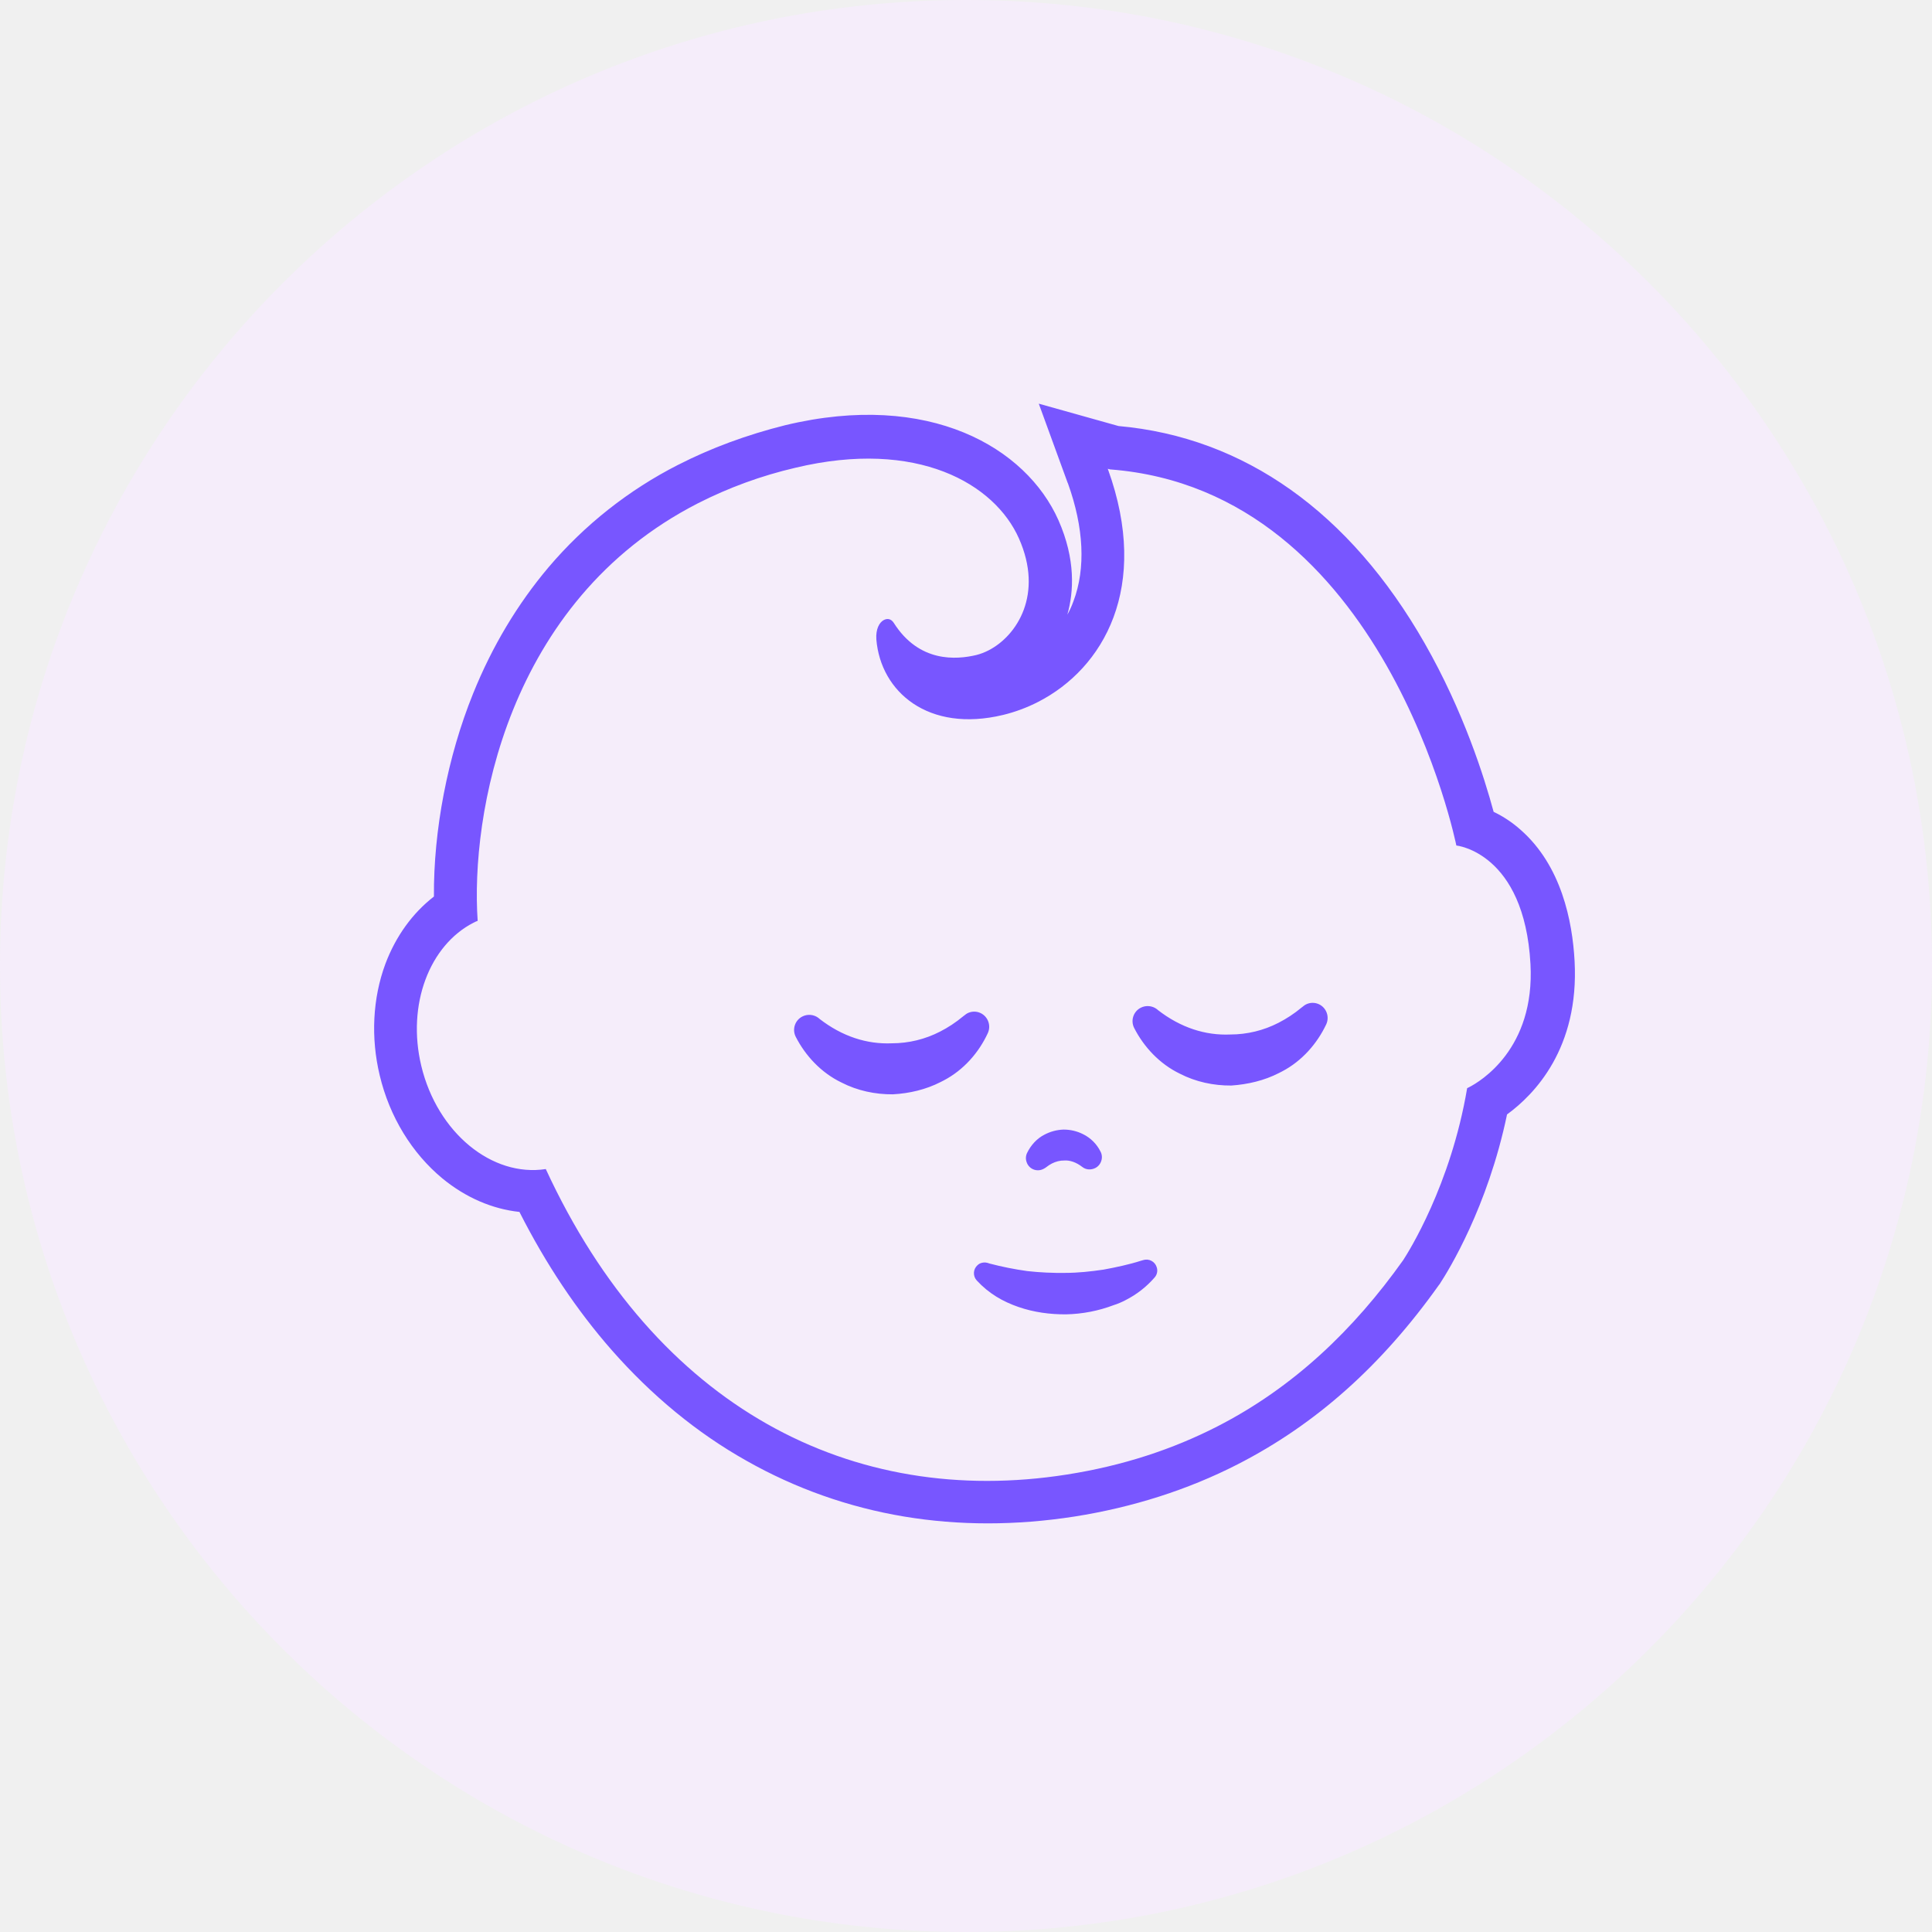
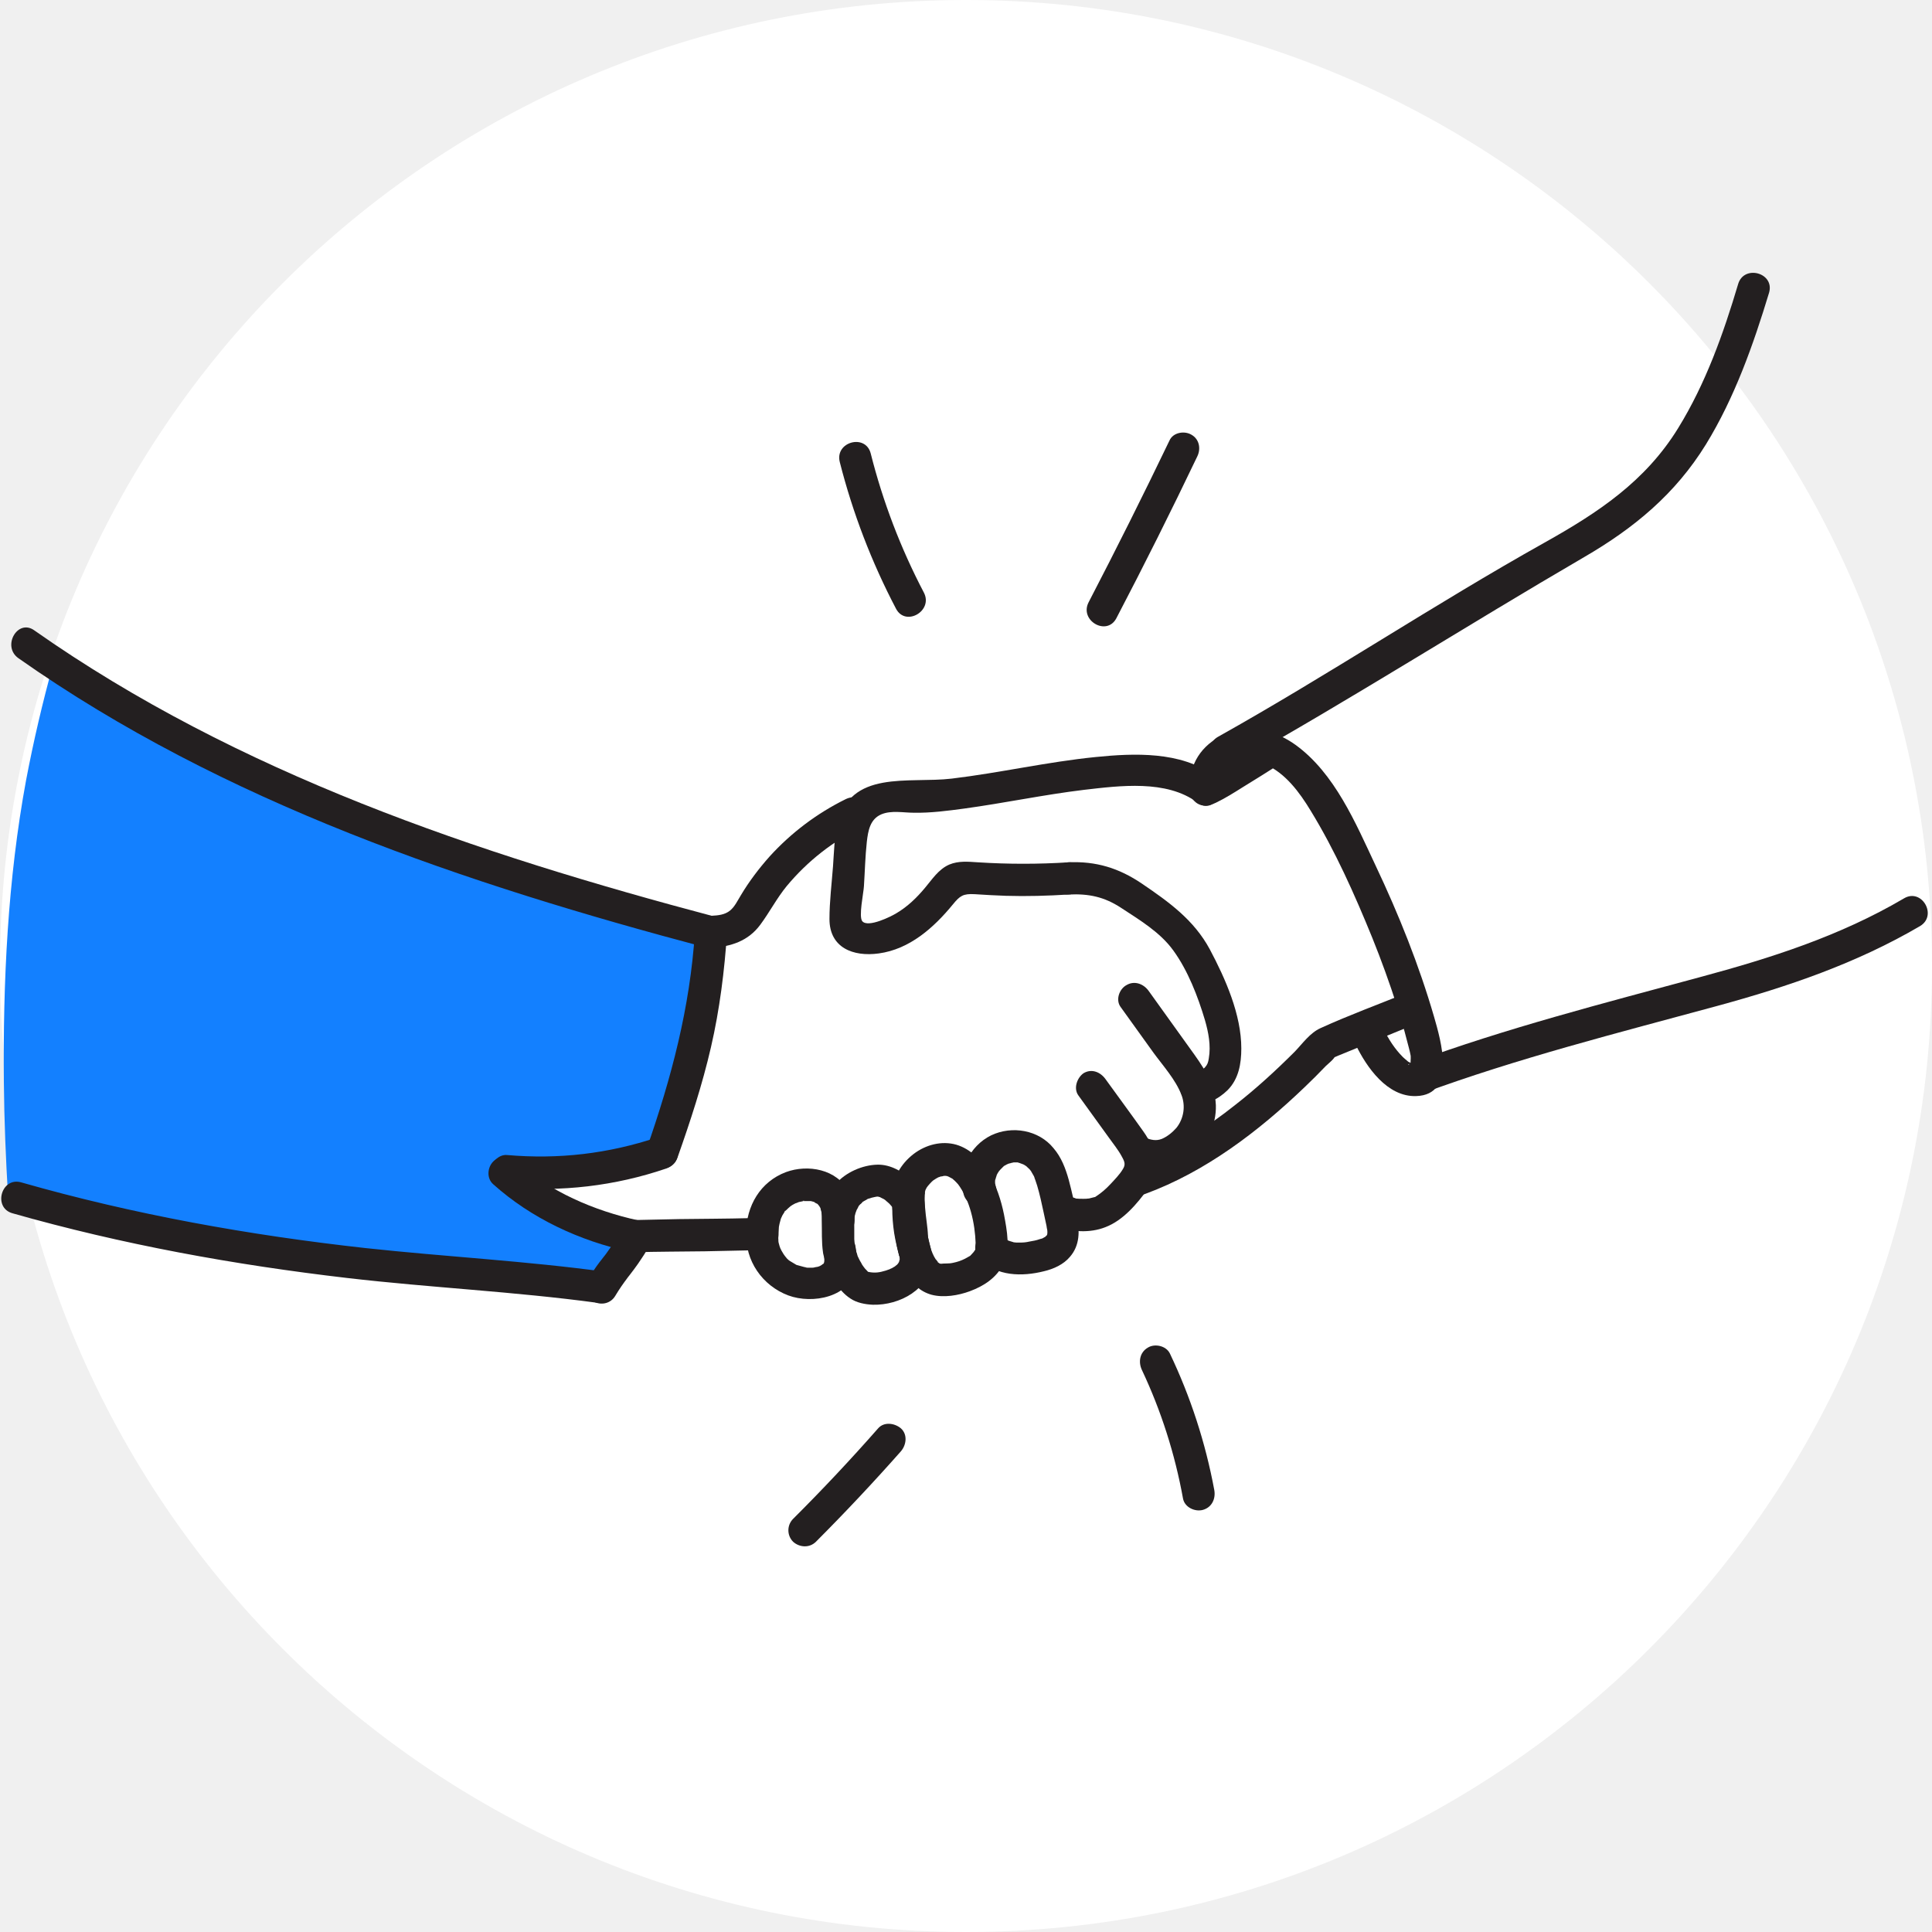
<svg xmlns="http://www.w3.org/2000/svg" width="100" height="100" fill="none">
-   <circle cx="50" cy="50" r="50" fill="#F5EDFA" />
-   <path d="M36.126 26.05a22.161 22.161 0 015.037-1.837c6.32-1.515 10.329.834 11.578 3.659 1.278 2.88-.093 5.033-1.576 5.792-.21.107-.421.187-.632.24-1.021.242-2.96.41-4.275-1.669-.13-.199-.319-.241-.507-.145-.233.119-.43.47-.391 1.01.225 2.706 2.685 4.84 6.564 3.904a8.23 8.23 0 001.806-.672c3.388-1.733 5.818-5.937 3.621-12.034a5.189 5.189 0 00-.017-.033l.129.032C71.708 25.39 75.38 43.763 75.38 43.763s3.517.351 3.837 6.137c.24 4.402-2.613 6.085-3.178 6.374l-.1.05c-.848 5.03-3.052 8.503-3.31 8.9-2.542 3.577-5.656 6.58-9.63 8.613-2.291 1.172-4.87 2.03-7.779 2.485-11.116 1.748-21.262-3.453-26.97-15.812-2.782.431-5.611-1.878-6.443-5.335-.764-3.185.432-6.254 2.7-7.415.067-.034.145-.074.217-.097-.372-5.396 1.461-16.528 11.402-21.613zm12.558 29.957l.166-.085c1.035-.543 1.816-1.445 2.28-2.45a.787.787 0 00-.377-1.037.771.771 0 00-.69.017c-.055.029-.093.063-.143.102l-.06.045c-.393.326-.79.586-1.2.795a5.449 5.449 0 01-2.497.607c-1.284.056-2.567-.35-3.748-1.267l-.05-.044a.79.79 0 00-.836-.076.78.78 0 00-.34 1.054c.498.974 1.312 1.857 2.368 2.364.816.42 1.74.618 2.658.61.856-.047 1.705-.244 2.469-.635zm17.512-.466l.166-.085c1.035-.543 1.816-1.446 2.285-2.44a.787.787 0 00-.376-1.036.771.771 0 00-.69.017c-.055.029-.094.062-.144.102l-.06.045c-.392.326-.79.585-1.2.795a5.448 5.448 0 01-2.496.606c-1.284.057-2.567-.349-3.749-1.266l-.05-.044a.791.791 0 00-.835-.076.78.78 0 00-.34 1.054c.498.974 1.312 1.856 2.368 2.364.815.42 1.74.618 2.658.61.85-.058 1.699-.255 2.463-.646zM54.013 60.5a.73.73 0 00.138-.084 1.78 1.78 0 01.293-.192c.2-.102.421-.16.633-.156.294-.025.635.094.937.33a.583.583 0 00.402.13.677.677 0 00.271-.069.61.61 0 00.314-.37.61.61 0 00-.038-.483 1.989 1.989 0 00-.909-.904 2.212 2.212 0 00-1.014-.235 2.266 2.266 0 00-.993.27c-.376.193-.69.535-.887.943a.608.608 0 00-.017.484.608.608 0 00.32.353.62.62 0 00.55-.016zm4.233 6.801a4.943 4.943 0 001.518-1.181.537.537 0 00.107-.53.555.555 0 00-.704-.366l-.122.035c-.588.189-1.293.34-1.931.457-.65.095-1.311.168-1.967.168a15.643 15.643 0 01-1.975-.093 16.874 16.874 0 01-1.944-.388l-.117-.038a.586.586 0 00-.4.037.626.626 0 00-.122.09.555.555 0 00-.032.785c.63.683 1.356 1.094 2.154 1.37.797.276 1.638.39 2.472.383a7.377 7.377 0 002.465-.478c.205-.063.399-.149.598-.25zm-23.14-43.245a21.736 21.736 0 00-6.713 5.306c-1.6 1.894-2.92 4.091-3.905 6.536-1.327 3.276-2.053 7.098-2.028 10.506-1.11.861-1.977 2.059-2.515 3.493-.656 1.774-.76 3.81-.291 5.764.509 2.142 1.671 4.033 3.246 5.336 1.205.99 2.583 1.583 3.986 1.732 1.365 2.695 2.966 5.089 4.776 7.152 2.067 2.35 4.415 4.291 6.98 5.73a24.812 24.812 0 008.151 2.884c2.84.474 5.799.47 8.814.002 3.038-.478 5.882-1.388 8.45-2.702 4.051-2.072 7.465-5.118 10.436-9.304l.027-.028.022-.04c.422-.648 2.46-3.926 3.462-8.74 1.414-1.03 3.739-3.42 3.497-7.933-.113-2.079-.684-4.943-2.792-6.797a5.984 5.984 0 00-1.399-.933c-.484-1.792-1.56-5.207-3.567-8.72-3.876-6.787-9.34-10.669-15.85-11.249l-4.126-1.157 1.494 4.095.017.034c.822 2.289.925 4.4.284 6.097-.087.24-.19.475-.316.693.334-1.177.435-2.863-.462-4.89-1.663-3.743-6.673-6.711-14.147-4.913-1.98.496-3.837 1.18-5.53 2.047z" fill="#7856FF" />
+   <path d="M50 100c27.614 0 50-22.386 50-50S77.614 0 50 0 0 22.386 0 50s22.386 50 50 50z" fill="#fff" />
+   <path d="M22.033 43.683A143.56 143.56 0 0118.3 42.25v.016c-.033.034-.067.034-.1 0a.6.6 0 00-.167-.116c-1.283-.534-2.233-.95-2.9-1.3-.066-.034-.1-.117-.116-.217-.167-.067-.317-.117-.484-.183-.4-.167-.783-.35-1.166-.55-.75-.384-1.467-.8-2.217-1.167a13.242 13.242 0 00-1.117-.483c-.3-.117-.616-.217-.916-.334-.334-.133-.684-.283-.984-.516v.166S5.35 35.933 2.75 34.383a74.507 74.507 0 00-1.4 6C.4 45.516.15 50.8.2 56.016c.017 1.967.1 3.95.217 5.917 1.433.383 5.166 1.35 6.666 1.65 1.884.383 4.1.783 4.1.783s0 .134.017.35c.133.05.283.117.417.167.25.083.516.133.783.167.6.066 1.2.066 1.817.066.616 0 1.216-.016 1.833.034.3.033.617.083.917.166l14.166 1.45s1.184-2.066 1.55-2.566c-.45.133-2.166-.35-3.15-1.184-1.116-.95-3.7-2.366-3.283-2.283.417.1 4.35.05 5.733-.3 1.367-.35 2.3-.633 2.3-.633s1.75-5.417 2.017-7.134c.267-1.716.5-4.3.5-4.3s-11.267-3.383-14.767-4.683z" fill="#1380FF" />
+   <path d="M63.883 39.583C70 36.15 75.933 32.367 82 28.833c2.583-1.5 4.717-3.266 6.3-5.833 1.483-2.417 2.45-5.15 3.267-7.85.3-1.033-1.3-1.467-1.6-.45-.767 2.583-1.684 5.15-3.1 7.45-1.7 2.767-4.15 4.383-6.917 5.933-5.717 3.2-11.183 6.85-16.9 10.05-.95.534-.1 1.967.833 1.45z" fill="#231F20" />
+   <path d="M61.667 40.434c-.3.533.083 1.283.733 1.266.217-.017.35-.067.533-.15.484-.233.934-.517 1.384-.8.65-.4 1.3-.8 1.933-1.217.367-.233.55-.75.3-1.133-.233-.367-.75-.55-1.133-.3-.867.55-1.734 1.1-2.634 1.617-.183.1-.366.217-.55.3a.59.59 0 01-.15.066c-.15.067.25-.083.117-.05h-.017c.15-.033.284-.05.434 0 .5.167.766.75.5 1.217.216-.383.1-.933-.3-1.133-.4-.183-.917-.084-1.15.317zm11.25 10.916c-1.517.616-3.067 1.183-4.567 1.866-.55.25-.917.784-1.333 1.217-.967.967-1.984 1.9-3.05 2.733-1.55 1.234-3.284 2.35-5.15 3.034-1 .366-.567 1.983.45 1.6 3.133-1.15 5.866-3.234 8.266-5.534.367-.35.734-.716 1.084-1.083.1-.1.483-.4.5-.55 0 .033-.534.217-.25.167.133-.034.283-.117.416-.167.484-.2.984-.4 1.467-.6.867-.35 1.75-.717 2.617-1.067.966-.416.55-2.033-.45-1.616z" fill="#231F20" />
+   <path d="M63.233 40.6c-.016-1.15 1.4-1.4 2.267-1.033 1.033.45 1.767 1.45 2.333 2.383 1.267 2.067 2.284 4.35 3.2 6.6a51.45 51.45 0 011.267 3.5c.183.584.367 1.184.517 1.784.066.266.15.533.2.816.016.15-.034.417.016.534.067.133-.416-.2.1-.084.134.033.017-.117.017-.033 0 0-.2-.084-.167-.067-.05-.017-.116-.066-.166-.083.233.15-.084-.084-.2-.2-.434-.434-.75-.934-1.017-1.483-.467-.967-1.9-.117-1.433.833.566 1.166 1.633 2.716 3.133 2.666 2.117-.066 1.267-2.916.933-4.083-.783-2.7-1.833-5.316-3.033-7.85-1.033-2.2-2.117-4.783-4.15-6.25-1.017-.733-2.3-1.05-3.517-.6-1.15.433-1.95 1.417-1.933 2.667-.017 1.05 1.65 1.067 1.633-.017z" fill="#231F20" />
+   <path d="M73.55 56.617c5.017-1.85 10.183-3.15 15.333-4.55 3.667-1 7.2-2.2 10.5-4.134.917-.55.084-1.983-.833-1.433-3.317 1.95-6.867 3.083-10.583 4.083-4.984 1.35-10 2.634-14.85 4.417-1.017.367-.584 1.983.433 1.617zM.95 34.066C11.583 41.55 24.117 45.75 36.567 49.05c1.033.266 1.483-1.334.45-1.6-12.334-3.267-24.7-7.417-35.234-14.817-.866-.633-1.7.817-.833 1.433z" fill="#231F20" />
+   <path d="M35.967 48.25c-.25 3.9-1.217 7.55-2.5 11.217-.35 1.016 1.25 1.45 1.6.45.666-1.884 1.283-3.767 1.733-5.717.45-1.95.7-3.95.833-5.95.067-1.083-1.6-1.067-1.666 0z" fill="#231F20" />
+   <path d="M26.25 61.45a19.72 19.72 0 008.233-.967c.434-.15.7-.566.584-1.033-.117-.417-.6-.733-1.034-.583-2.55.85-5.116 1.15-7.8.916-.45-.033-.833.417-.833.834.017.483.4.8.85.833z" fill="#231F20" />
+   <path d="M25.533 61.3c1.967 1.766 4.484 2.933 7.05 3.483.434.1.9-.133 1.034-.583.116-.417-.134-.934-.584-1.034-2.283-.5-4.566-1.483-6.316-3.05-.334-.3-.85-.333-1.184 0-.316.317-.35.884 0 1.184z" fill="#231F20" />
+   <path d="M33.05 63.383l-.017-.016.3.3s0-.017-.016-.017c.033.067.05.133.083.2v-.017.45-.016c-.033.066-.05.133-.083.2 0-.017.016-.017.016-.034-.05.05-.083.117-.133.167l.017-.017c-.05.05-.117.084-.167.134.017-.017.033-.017.033-.017-.066.033-.133.05-.2.083.017 0 .034-.016.05-.016-.066.016-.15.016-.216.033h.016c-.066-.017-.15-.017-.216-.033h.016c-.066-.034-.133-.05-.2-.084 0 0 .017 0 .017.017-.05-.05-.117-.083-.167-.133l.017.016c-.05-.05-.083-.116-.133-.166 0 .016.016.016.016.033-.033-.067-.05-.133-.083-.2 0 .017 0 .017.017.033-.017-.066-.017-.15-.034-.216v.066c.017-.066.017-.15.034-.216 0 .033-.017.066-.034.116.034-.066.05-.133.084-.2-.117.234-.267.45-.417.667-.1.133-.183.267-.283.4.05-.05.083-.117.133-.167-.167.217-.333.417-.483.617-.217.283-.4.583-.6.883-.234.367-.084.934.3 1.134.416.216.9.1 1.133-.3.2-.334.417-.65.65-.95-.05.05-.083.116-.133.166.3-.383.6-.766.866-1.183.134-.2.267-.4.35-.633.15-.417.017-.984-.4-1.2-.366-.2-.883-.167-1.183.166a.942.942 0 00-.267.634c0 .15.05.3.117.433.083.15.2.233.333.333.167.117.467.134.65.084.2-.05.4-.2.5-.384.1-.2.15-.433.084-.65-.067-.233-.184-.366-.367-.5zm29.767-23.25c-1.7-1.25-4.117-1.15-6.1-.95-2.5.25-4.95.817-7.45 1.117-2.234.267-5.3-.5-5.934 2.417-.15.683-.166 1.416-.216 2.116-.067.9-.184 1.834-.184 2.734 0 1.483 1.217 1.966 2.55 1.783 1.6-.217 2.85-1.333 3.834-2.533.366-.45.533-.567 1.133-.534.533.034 1.083.067 1.617.084 1.083.033 2.166 0 3.25-.067 1.066-.067 1.066-1.733 0-1.667-1.567.1-3.134.1-4.7 0-.517-.033-1-.083-1.484.117-.566.25-.883.767-1.266 1.217-.417.5-.9.966-1.467 1.3-.267.166-1.467.766-1.767.416-.2-.233.067-1.466.084-1.816.05-.767.066-1.534.15-2.3.066-.567.166-1.167.75-1.417.516-.217 1.15-.083 1.683-.083.867.016 1.75-.1 2.617-.217 2.066-.283 4.116-.717 6.183-.967 1.867-.216 4.267-.533 5.867.65.866.684 1.7-.766.85-1.4z" fill="#231F20" />
+   <path d="M55.317 46.3c1.033-.05 1.833.117 2.7.683.966.634 2.033 1.267 2.716 2.217.75 1.033 1.267 2.367 1.634 3.6.183.633.316 1.317.2 1.983-.034.217-.067.317-.2.467-.05.067-.334.2-.25.233-1.034-.316-1.467 1.3-.45 1.6.683.2 1.383-.183 1.866-.65.584-.583.717-1.383.717-2.166 0-1.75-.817-3.6-1.633-5.134-.817-1.516-2.117-2.45-3.517-3.4-1.183-.8-2.367-1.166-3.8-1.1-1.05.05-1.05 1.717.017 1.667z" fill="#231F20" />
+   <path d="M58 52.117c.567.783 1.133 1.583 1.7 2.366.5.684 1.15 1.4 1.45 2.184a1.739 1.739 0 01-.25 1.7c-.2.233-.483.466-.767.583-.3.117-.566.05-.866-.067-.417-.166-.917.184-1.034.584-.133.466.167.866.584 1.033 2.083.783 4.183-1.217 4.116-3.3-.05-1.167-.716-2.067-1.366-2.967-.7-.983-1.417-1.966-2.117-2.95-.267-.366-.733-.533-1.133-.3-.384.2-.584.767-.317 1.134z" fill="#231F20" />
+   <path d="M55.817 56.7c.516.717 1.05 1.45 1.566 2.167.234.333.5.65.684 1 .15.267.2.416.05.65-.167.283-.434.55-.65.783-.234.25-.467.45-.75.634-.15.083.1-.017-.084.033l-.2.05c-.033.016-.183.033-.083.016-.083.017-.183.017-.267.017-.15 0-.3 0-.433-.017.167.017-.367-.133-.183-.033-.417-.183-.9-.117-1.134.3-.2.35-.116.95.3 1.134.784.35 1.784.4 2.584.083.916-.35 1.633-1.2 2.2-1.984.716-.966.416-2.05-.234-2.966-.65-.917-1.316-1.817-1.966-2.717-.267-.367-.717-.55-1.134-.3-.333.233-.533.784-.266 1.15zM40.3 63.8c0-.117.017-.217.017-.317 0-.133-.034.134 0 .017.016-.05.016-.117.033-.167.017-.083.05-.166.067-.25.016-.033.033-.083.05-.116-.067.2 0 0 .016-.034.034-.066.084-.133.134-.216-.084.083.1-.167 0 0 .033-.034.05-.067.083-.084.067-.066.133-.133.2-.183.05-.033.117-.067-.033.017l.15-.1c.066-.034.15-.084.216-.117-.183.1.067-.017.117-.033l.25-.05c-.2 0 .117-.034 0 0h.367c-.15-.034-.034 0 0 0 .083.016.183.05.266.083-.2-.067.067.067.117.083.083.034-.067-.1-.033-.016a.81.81 0 00.116.133c.084.05-.05-.117-.033-.033.017.033.05.083.067.116.066.117-.017-.033-.017-.033.017 0 .033.117.033.117l.034.116c.016 0-.017-.2 0-.016.016.15.016.316.016.466.017.55-.016 1.1.067 1.65 0 .034.067.317.05.184.017.066.017.15.017.216 0 .017-.017.2 0 .1V65.3c-.034.1-.034.1 0 .033 0 .017-.1.15.016.017l-.1.1c.1-.117-.033.017-.066.033-.017.017-.15.067 0 .017-.05.017-.1.033-.134.05a.486.486 0 01-.15.033s-.233.05-.116.034c.1-.017-.067 0-.084 0h-.15c-.066 0-.133 0-.2-.017.117 0 .017 0-.05-.017a8.804 8.804 0 01-.366-.1c-.134-.05.166.1-.05-.016-.05-.034-.117-.067-.167-.1-.05-.034-.117-.067-.167-.1.1.066 0 0-.05-.034-.05-.05-.1-.083-.133-.133-.017-.017-.133-.167-.083-.1.066.083-.084-.117-.067-.1-.033-.05-.067-.117-.1-.167-.017-.033-.083-.183-.033-.05-.017-.066-.05-.116-.067-.183-.017-.067-.033-.117-.05-.183 0-.017-.033-.217-.017-.117.017.117 0-.133 0-.117.017-.133.017-.2.017-.283.017-.433-.4-.85-.833-.833-.467.016-.8.366-.834.833-.083 1.45.834 2.75 2.167 3.25 1.25.467 3.233.1 3.517-1.433.066-.4.033-.817-.067-1.217-.05-.217 0 .167-.017-.067 0-.066-.016-.133-.016-.2v-.55c0-.65.016-1.333-.3-1.916-.6-1.15-2.1-1.417-3.234-1-1.333.5-2.05 1.75-2.066 3.133 0 .433.383.85.833.833.467-.016.85-.366.85-.833z" fill="#231F20" />
+   <path d="M44.233 63.183c0-.016 0-.283.017-.283 0 0-.033.2 0 .017.017-.05.017-.1.033-.134.017-.066.134-.333.034-.116.05-.084.1-.167.133-.25.1-.167-.117.116.017-.017.033-.033.05-.067.083-.083 0 0 .15-.134.05-.067-.1.083.067-.05.067-.05.033-.017.083-.05.116-.067l.1-.05c-.116.034.117-.066.117-.05.083-.033.15-.05.233-.066-.016 0 .267-.05.134-.034-.117.017.1 0 .1 0h-.034c.067.017.134.034.184.05-.184-.066.066.05.133.084.05.033.1.066.133.1-.15-.1.017.016.034.033.083.067.15.133.216.217.017.033.05.05.067.083.117.133-.083-.15-.017-.017.034.05.1.217.05.05-.016-.066-.05-.4-.05-.2v.2c0 .434.034.867.1 1.3.034.217.084.45.134.667l.1.4c.016.05.016.2.066.25-.083-.1-.016-.267-.016-.083v.15c.016.1.05-.234.016-.1 0 .033-.016.05-.016.083-.017.05-.034.083-.034.133-.033.134.1-.15 0-.016-.016.016-.033.066-.05.083-.066.15.117-.117 0 0-.033.033-.05.067-.083.083 0 0-.167.134-.067.067s-.1.05-.1.05a.501.501 0 01-.133.067c-.217.1.133-.034-.117.05a1.642 1.642 0 01-.266.083 1.51 1.51 0 01-.767.033c-.2-.05-.017 0 .017.017-.034-.017-.067-.033-.084-.05.084.067.1.083.067.05-.067-.083-.167-.167-.233-.25.116.133.016.017-.017-.033a.949.949 0 01-.133-.217c-.067-.1-.117-.217-.167-.317-.1-.2.05.15-.017-.05a.812.812 0 00-.066-.183c-.017-.033-.017-.083-.034-.117-.05-.15 0 .2 0-.033 0-.433-.383-.85-.833-.833-.45.016-.833.366-.833.833 0 .633.3 1.283.65 1.783.2.3.433.567.733.767.333.233.783.317 1.183.333 1.384.034 2.95-.8 3.05-2.3.034-.466-.15-.9-.233-1.35a2.665 2.665 0 01-.067-.35c-.016-.066-.016-.116-.033-.183 0 .033.033.233 0 0-.033-.25-.033-.483-.033-.733 0-.3 0-.584-.15-.867a3.1 3.1 0 00-.5-.633c-.467-.467-1.117-.85-1.8-.834-.784.017-1.65.4-2.167 1-.467.55-.667 1.217-.683 1.917 0 .433.383.85.833.833.45-.05.817-.383.833-.85z" fill="#231F20" />
+   <path d="M48.033 63.983c-.016-.483-.116-.983-.15-1.466a4.446 4.446 0 01-.016-.667c0-.017.033-.2 0-.1-.017.1.016-.067.016-.084 0-.016.05-.166.017-.083-.033.1.05-.1.067-.116.05-.084.266-.317.333-.367.1-.067.2-.133.317-.184-.1.034.05 0 .05-.016.016 0 .25-.033.133-.033.217-.017.233 0 .417.1.016 0 .133.083.05.016.05.034.083.084.133.117l.1.1c.017.017.133.15.067.066.633.834.9 2.05.933 3.117 0 .117 0 .234-.017.284-.033.15.05-.067-.016.033-.017.033-.05.066-.067.1-.05.067-.083.083-.167.183-.116.117-.05.05-.016.017-.084.05-.184.1-.267.15-.2.1-.383.166-.633.216-.217.05-.4.017-.65.05-.084.017.15.067.083.017-.017-.017-.083-.033-.117-.033-.116-.017.034.016.067.033-.033-.017-.1-.05-.133-.083-.067-.033-.05-.084.05.033l-.1-.1c-.017-.017-.1-.117-.034-.033.084.1-.033-.067-.05-.067-.25-.383-.366-.883-.45-1.467-.066-.45-.633-.683-1.033-.583-.483.133-.65.584-.583 1.033.166 1.134.633 2.517 1.85 2.85.633.167 1.4.034 1.983-.183.717-.266 1.367-.683 1.733-1.4.384-.75.184-1.767.034-2.567-.15-.75-.4-1.5-.784-2.166-.383-.65-.95-1.233-1.683-1.45-.767-.217-1.583 0-2.217.483-.683.534-1.066 1.234-1.116 2.1-.034.7.133 1.4.166 2.1.017.45.367.833.834.833.466.05.9-.333.866-.783z" fill="#231F20" />
+   <path d="M51.55 61.433c-.017-.033-.05-.25-.033-.117a.808.808 0 010-.283v.033c.016-.033.016-.066.033-.116 0-.017.067-.167.017-.084-.034.084.033-.05.033-.066a.68.68 0 01.117-.184c-.084.084.066-.1 0 0 .016-.033.05-.05.066-.083l.15-.15c.034-.033.134-.083-.016 0 .033-.017.066-.05.116-.067a.777.777 0 01.167-.083c.017-.017.117-.05 0 0-.133.05.033-.017.067-.017.033-.016.083-.016.116-.033 0 0 .134-.017.05-.017h.25c.1.017 0 0-.016 0 .033.017.083.017.116.034.05.016.25.1.15.05.067.033.15.083.217.133-.083-.067.117.117.15.15 0 0 .083.117.05.05-.033-.05.033.067.033.067.05.083.084.15.134.233 0 0 .066.15.016.05.017.05.034.083.05.133l.1.3c.134.45.234.917.334 1.384l.15.7c0 .033.033.2.033.183a.802.802 0 010 .283c.017-.083-.017.05-.05.084.117-.167-.117.083-.033.016.066-.05-.1.05-.134.067-.016.017-.166.067-.066.033.083-.033-.067.017-.084.017-.183.067-.366.1-.566.133-.15.034-.267.05-.517.05-.1 0-.2 0-.3-.016.133.016-.017 0-.033-.017-.05-.017-.117-.033-.167-.05 0 0-.133-.05-.05-.017l-.133-.066s-.117-.084-.05-.034L51.9 64a.856.856 0 00-1.183 0c-.317.316-.317.85 0 1.183.883.883 2.183.9 3.316.617.5-.117 1.017-.35 1.35-.75.517-.6.5-1.334.367-2.067a26.346 26.346 0 00-.433-1.917c-.167-.6-.384-1.166-.784-1.633-.766-.95-2.15-1.183-3.233-.667-1.117.55-1.767 1.867-1.417 3.067a.86.86 0 001.034.583c.483-.066.75-.55.633-.983zm-7.783-20.066a13.236 13.236 0 00-3.934 2.966c-.55.617-1.066 1.3-1.483 2-.167.267-.317.6-.567.8-.266.217-.616.25-.95.267-.45.033-.833.35-.833.833 0 .417.383.867.833.834 1.017-.084 1.884-.35 2.517-1.2.483-.65.85-1.367 1.367-2 1.083-1.3 2.4-2.334 3.916-3.067.4-.2.517-.767.3-1.133-.266-.417-.766-.5-1.166-.3zM32.8 64.817c1.233-.034 2.45-.034 3.683-.05l2.35-.05c.45-.017.834-.384.834-.834 0-.45-.384-.85-.834-.833-1.233.033-2.45.033-3.683.05l-2.35.05c-.45.017-.833.383-.833.833 0 .45.383.834.833.834zM.65 62.8c5.683 1.617 11.467 2.666 17.333 3.35 4.3.5 8.634.7 12.934 1.283 1.05.15 1.5-1.467.45-1.6-4.134-.567-8.3-.783-12.45-1.233C12.9 63.933 6.933 62.867 1.1 61.2c-1.033-.3-1.483 1.316-.45 1.6zM57.783 32a260.9 260.9 0 004.184-8.367c.2-.4.116-.9-.3-1.133-.367-.217-.95-.117-1.134.3a300.85 300.85 0 01-4.183 8.367c-.5.95.933 1.783 1.433.833zm-9.966-1.333a32.757 32.757 0 01-2.75-7.2c-.267-1.034-1.867-.6-1.6.45a34.754 34.754 0 002.916 7.6c.5.933 1.934.1 1.434-.85zM45.45 73.933a97.456 97.456 0 01-4.4 4.684.84.84 0 000 1.183c.333.3.85.333 1.183 0a105.972 105.972 0 004.4-4.683c.284-.334.35-.867 0-1.184-.333-.283-.883-.35-1.183 0zM59.1 70.9c1 2.117 1.717 4.367 2.133 6.667.084.45.617.7 1.034.583.466-.133.666-.583.583-1.033a28.517 28.517 0 00-2.3-7.067c-.2-.4-.783-.516-1.133-.3-.434.25-.5.75-.317 1.15z" fill="#231F20" />
</svg>
